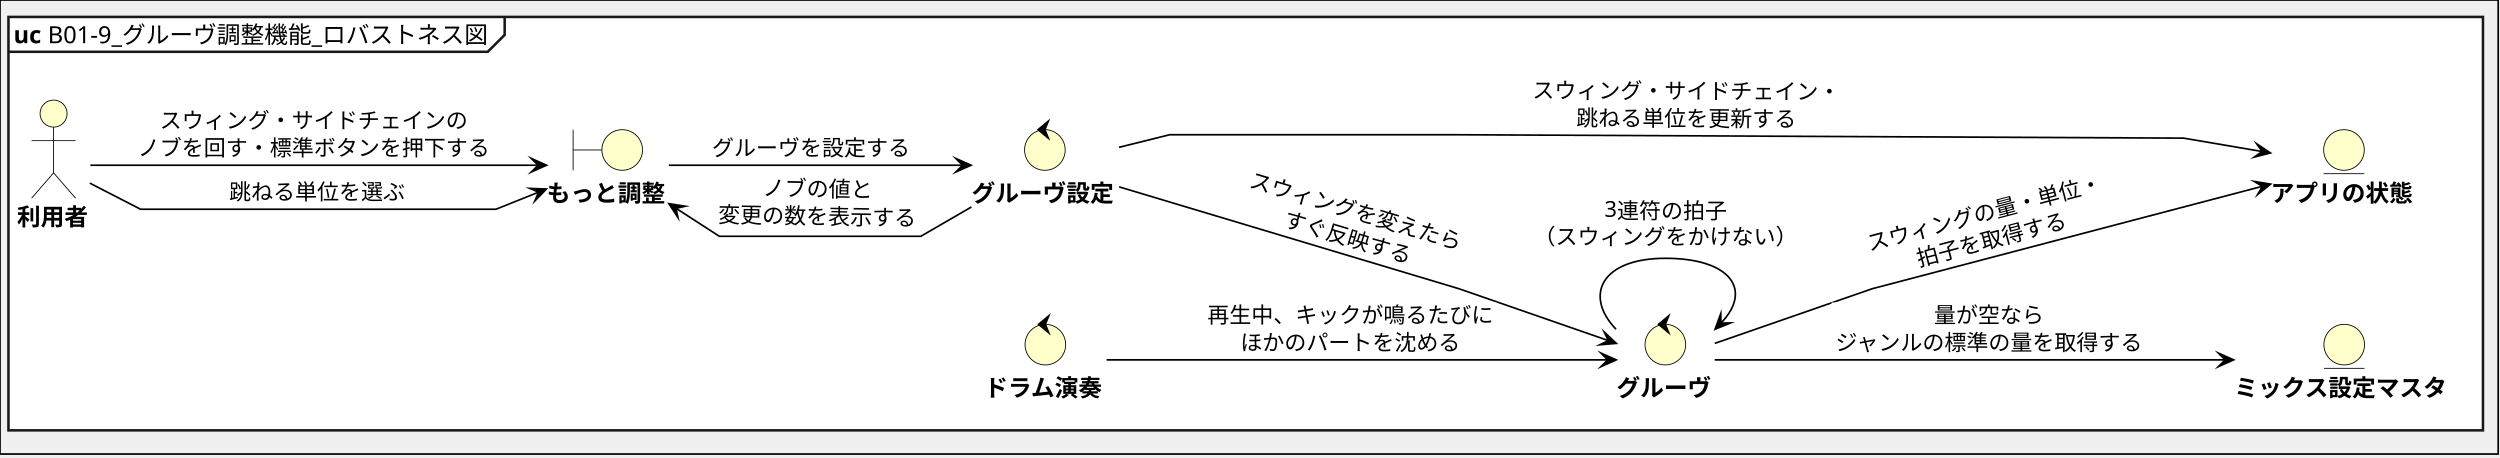
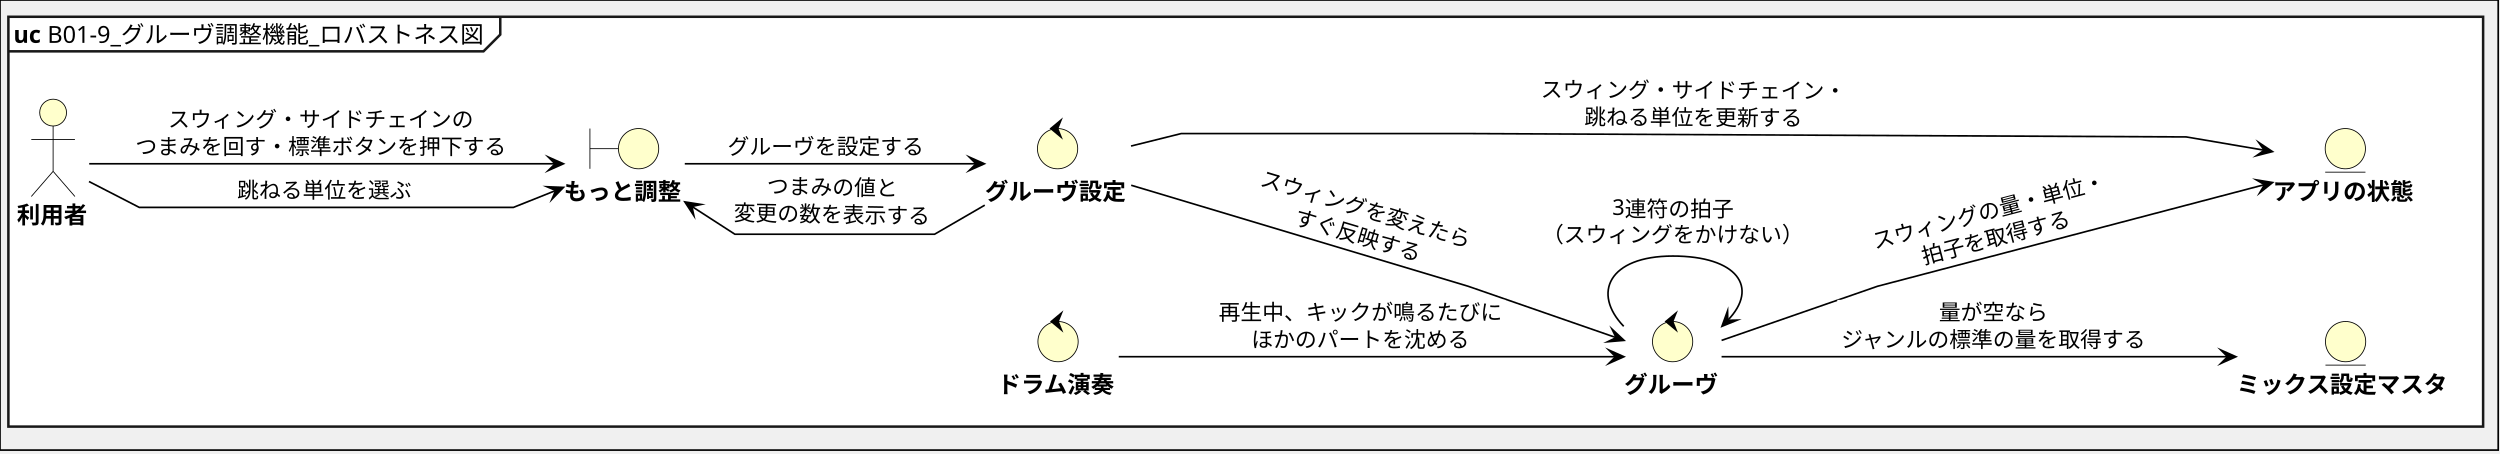
- <svg xmlns="http://www.w3.org/2000/svg" version="1.1" data-diagram-type="DESCRIPTION" style="width:1477px;height:270px;background:#FFFFFF;" width="1477px" height="270px" viewBox="0 0 1477 270" zoomAndPan="magnify" preserveAspectRatio="none" contentStyleType="text/css">
+ <svg xmlns="http://www.w3.org/2000/svg" version="1.1" data-diagram-type="DESCRIPTION" style="width:1490px;height:270px;background:#FFFFFF;" width="1490px" height="270px" viewBox="0 0 1490 270" zoomAndPan="magnify" preserveAspectRatio="none" contentStyleType="text/css">
  <defs />
  <g font-family="sans-serif" lengthAdjust="spacing">
-     <rect x="0" y="0" width="1475.938" height="268.252" fill="none" style="stroke:#000;stroke-width:1;" />
-     <rect x="5" y="10" width="1461.938" height="244.252" fill="#FFF" style="stroke:#181818;stroke-width:1.5;" />
+     <rect x="0" y="0" width="1488.938" height="268.252" fill="none" style="stroke:#000;stroke-width:1;" />
+     <rect x="5" y="10" width="1474.938" height="244.252" fill="#FFF" style="stroke:#181818;stroke-width:1.5;" />
    <path d="M298.158,10 L298.158,20.609 L288.158,30.609 L5,30.609" style="stroke:#181818;stroke-width:1.5;" fill="none" />
    <text x="8" y="25.533" fill="#000" font-size="14" textLength="16.338" font-weight="700">uc</text>
    <text x="28.228" y="25.533" fill="#000" font-size="14" textLength="262.931">B01-9_グルーヴ調整機能_ロバストネス図</text>
    <g class="entity" data-qualified-name="A1" id="ent0001" data-source-line="4">
      <ellipse cx="31.656" cy="67.109" rx="8" ry="8" fill="#FFC" style="stroke:#000;stroke-width:0.5;" />
      <path d="M31.656,75.109 L31.656,102.109 M18.656,83.109 L44.656,83.109 M31.656,102.109 L18.656,117.109 M31.656,102.109 L44.656,117.109" style="stroke:#000;stroke-width:0.5;" fill="none" />
      <text x="10" y="133.143" fill="#000" font-size="14" textLength="43.313" font-weight="700">利用者</text>
    </g>
    <g class="entity" data-qualified-name="B1" id="ent0002" data-source-line="5">
-       <path d="M338.594,76.609 L338.594,100.609 M338.594,88.609 L355.594,88.609" style="stroke:#000;stroke-width:0.5;" fill="none" />
-       <ellipse cx="367.594" cy="88.609" rx="12" ry="12" fill="#FFC" style="stroke:#000;stroke-width:0.5;" />
-       <text x="323" y="119.143" fill="#000" font-size="14" textLength="72.188" font-weight="700">もっと調整</text>
+       <path d="M351.594,76.609 L351.594,100.609 M351.594,88.609 L368.594,88.609" style="stroke:#000;stroke-width:0.5;" fill="none" />
+       <ellipse cx="380.594" cy="88.609" rx="12" ry="12" fill="#FFC" style="stroke:#000;stroke-width:0.5;" />
+       <text x="336" y="119.143" fill="#000" font-size="14" textLength="72.188" font-weight="700">もっと調整</text>
    </g>
    <g class="entity" data-qualified-name="C1" id="ent0003" data-source-line="6">
-       <ellipse cx="617.313" cy="88.609" rx="12" ry="12" fill="#FFC" style="stroke:#000;stroke-width:0.5;" />
-       <polygon points="613.313,76.609,619.313,71.609,617.313,76.609,619.313,81.609,613.313,76.609" fill="#000" style="stroke:#000;stroke-width:1;stroke-linejoin:miter;stroke-miterlimit:10;" />
-       <text x="574" y="119.143" fill="#000" font-size="14" textLength="86.625" font-weight="700">グルーヴ設定</text>
+       <ellipse cx="630.313" cy="88.609" rx="12" ry="12" fill="#FFC" style="stroke:#000;stroke-width:0.5;" />
+       <polygon points="626.313,76.609,632.313,71.609,630.313,76.609,632.313,81.609,626.313,76.609" fill="#000" style="stroke:#000;stroke-width:1;stroke-linejoin:miter;stroke-miterlimit:10;" />
+       <text x="587" y="119.143" fill="#000" font-size="14" textLength="86.625" font-weight="700">グルーヴ設定</text>
    </g>
    <g class="entity" data-qualified-name="C2" id="ent0004" data-source-line="7">
-       <ellipse cx="983.875" cy="203.609" rx="12" ry="12" fill="#FFC" style="stroke:#000;stroke-width:0.5;" />
-       <polygon points="979.875,191.609,985.875,186.609,983.875,191.609,985.875,196.609,979.875,191.609" fill="#000" style="stroke:#000;stroke-width:1;stroke-linejoin:miter;stroke-miterlimit:10;" />
-       <text x="955" y="234.143" fill="#000" font-size="14" textLength="57.75" font-weight="700">グルーヴ</text>
+       <ellipse cx="996.875" cy="203.609" rx="12" ry="12" fill="#FFC" style="stroke:#000;stroke-width:0.5;" />
+       <polygon points="992.875,191.609,998.875,186.609,996.875,191.609,998.875,196.609,992.875,191.609" fill="#000" style="stroke:#000;stroke-width:1;stroke-linejoin:miter;stroke-miterlimit:10;" />
+       <text x="968" y="234.143" fill="#000" font-size="14" textLength="57.75" font-weight="700">グルーヴ</text>
    </g>
    <g class="entity" data-qualified-name="C3" id="ent0005" data-source-line="8">
-       <ellipse cx="617.594" cy="203.609" rx="12" ry="12" fill="#FFC" style="stroke:#000;stroke-width:0.5;" />
-       <polygon points="613.594,191.609,619.594,186.609,617.594,191.609,619.594,196.609,613.594,191.609" fill="#000" style="stroke:#000;stroke-width:1;stroke-linejoin:miter;stroke-miterlimit:10;" />
-       <text x="581.5" y="234.143" fill="#000" font-size="14" textLength="72.188" font-weight="700">ドラム演奏</text>
+       <ellipse cx="630.594" cy="203.609" rx="12" ry="12" fill="#FFC" style="stroke:#000;stroke-width:0.5;" />
+       <polygon points="626.594,191.609,632.594,186.609,630.594,191.609,632.594,196.609,626.594,191.609" fill="#000" style="stroke:#000;stroke-width:1;stroke-linejoin:miter;stroke-miterlimit:10;" />
+       <text x="594.5" y="234.143" fill="#000" font-size="14" textLength="72.188" font-weight="700">ドラム演奏</text>
    </g>
    <g class="entity" data-qualified-name="E1" id="ent0006" data-source-line="9">
-       <ellipse cx="1384.813" cy="88.609" rx="12" ry="12" fill="#FFC" style="stroke:#000;stroke-width:0.5;" />
-       <line x1="1372.813" y1="102.609" x2="1396.813" y2="102.609" style="stroke:#000;stroke-width:0.5;" />
-       <text x="1341.5" y="119.143" fill="#000" font-size="14" textLength="86.625" font-weight="700">アプリの状態</text>
+       <ellipse cx="1397.813" cy="88.609" rx="12" ry="12" fill="#FFC" style="stroke:#000;stroke-width:0.5;" />
+       <line x1="1385.813" y1="102.609" x2="1409.813" y2="102.609" style="stroke:#000;stroke-width:0.5;" />
+       <text x="1354.5" y="119.143" fill="#000" font-size="14" textLength="86.625" font-weight="700">アプリの状態</text>
    </g>
    <g class="entity" data-qualified-name="E2" id="ent0007" data-source-line="10">
-       <ellipse cx="1384.969" cy="203.609" rx="12" ry="12" fill="#FFC" style="stroke:#000;stroke-width:0.5;" />
-       <line x1="1372.969" y1="217.609" x2="1396.969" y2="217.609" style="stroke:#000;stroke-width:0.5;" />
-       <text x="1320" y="234.143" fill="#000" font-size="14" textLength="129.938" font-weight="700">ミックス設定マスタ</text>
+       <ellipse cx="1397.969" cy="203.609" rx="12" ry="12" fill="#FFC" style="stroke:#000;stroke-width:0.5;" />
+       <line x1="1385.969" y1="217.609" x2="1409.969" y2="217.609" style="stroke:#000;stroke-width:0.5;" />
+       <text x="1333" y="234.143" fill="#000" font-size="14" textLength="129.938" font-weight="700">ミックス設定マスタ</text>
    </g>
    <g class="link" data-entity-1="ent0001" data-entity-2="ent0002" id="lnk8" data-source-line="12" data-link-type="dependency">
-       <path d="M53.36,97.609 C107.87,97.609 250.06,97.609 317.89,97.609" style="stroke:#000;stroke-width:1;" fill="none" id="A1-to-B1" />
-       <polygon points="322.89,97.609,313.89,93.609,317.89,97.609,313.89,101.609,322.89,97.609" fill="#000" style="stroke:#000;stroke-width:1;stroke-linejoin:miter;stroke-miterlimit:10;" />
+       <path d="M53.17,97.609 C109.36,97.609 260.45,97.609 330.81,97.609" style="stroke:#000;stroke-width:1;" fill="none" id="A1-to-B1" />
+       <polygon points="335.81,97.609,326.81,93.609,330.81,97.609,326.81,101.609,335.81,97.609" fill="#000" style="stroke:#000;stroke-width:1;stroke-linejoin:miter;stroke-miterlimit:10;" />
    </g>
    <g class="link" data-entity-1="ent0001" data-entity-2="ent0002" id="lnk9" data-source-line="13" data-link-type="dependency">
-       <path d="M53.04,108.189 C67.02,115.379 83,123.609 83,123.609 C83,123.609 293,123.609 293,123.609 C293,123.609 302.877,119.654 318.197,113.534" style="stroke:#000;stroke-width:1;" fill="none" id="A1-to-B1-1" />
-       <polygon points="322.84,111.679,312.998,111.304,318.197,113.534,315.966,118.733,322.84,111.679" fill="#000" style="stroke:#000;stroke-width:1;stroke-linejoin:miter;stroke-miterlimit:10;" />
+       <path d="M53.04,108.189 C67.02,115.379 83,123.609 83,123.609 C83,123.609 306,123.609 306,123.609 C306,123.609 315.877,119.654 331.197,113.534" style="stroke:#000;stroke-width:1;" fill="none" id="A1-to-B1-1" />
+       <polygon points="335.84,111.679,325.998,111.304,331.197,113.534,328.966,118.733,335.84,111.679" fill="#000" style="stroke:#000;stroke-width:1;stroke-linejoin:miter;stroke-miterlimit:10;" />
    </g>
    <g class="link" data-entity-1="ent0002" data-entity-2="ent0003" id="lnk10" data-source-line="14" data-link-type="dependency">
-       <path d="M395.13,97.609 C441.64,97.609 518.61,97.609 568.69,97.609" style="stroke:#000;stroke-width:1;" fill="none" id="B1-to-C1" />
-       <polygon points="573.69,97.609,564.69,93.609,568.69,97.609,564.69,101.609,573.69,97.609" fill="#000" style="stroke:#000;stroke-width:1;stroke-linejoin:miter;stroke-miterlimit:10;" />
+       <path d="M408.13,97.609 C454.64,97.609 531.61,97.609 581.69,97.609" style="stroke:#000;stroke-width:1;" fill="none" id="B1-to-C1" />
+       <polygon points="586.69,97.609,577.69,93.609,581.69,97.609,577.69,101.609,586.69,97.609" fill="#000" style="stroke:#000;stroke-width:1;stroke-linejoin:miter;stroke-miterlimit:10;" />
    </g>
    <g class="link" data-entity-1="ent0003" data-entity-2="ent0002" id="lnk17" data-source-line="21" data-link-type="dependency">
-       <path d="M573.91,122.279 C558.13,131.429 544,139.609 544,139.609 C544,139.609 425,139.609 425,139.609 C425,139.609 414.679,132.943 399.359,123.043" style="stroke:#000;stroke-width:1;" fill="none" id="C1-to-B1" />
-       <polygon points="395.16,120.329,400.548,128.574,399.359,123.043,404.89,121.855,395.16,120.329" fill="#000" style="stroke:#000;stroke-width:1;stroke-linejoin:miter;stroke-miterlimit:10;" />
+       <path d="M586.91,122.279 C571.13,131.429 557,139.609 557,139.609 C557,139.609 438,139.609 438,139.609 C438,139.609 427.679,132.943 412.359,123.043" style="stroke:#000;stroke-width:1;" fill="none" id="C1-to-B1" />
+       <polygon points="408.16,120.329,413.548,128.574,412.359,123.043,417.89,121.855,408.16,120.329" fill="#000" style="stroke:#000;stroke-width:1;stroke-linejoin:miter;stroke-miterlimit:10;" />
    </g>
    <g class="link" data-entity-1="ent0003" data-entity-2="ent0006" id="lnk11" data-source-line="15" data-link-type="dependency">
-       <path d="M661.09,87.039 C676.87,83.119 691,79.609 691,79.609 C691,79.609 862,79.609 862,79.609 C862,79.609 1290,81.609 1290,81.609 C1290,81.609 1311.601,85.291 1336.471,89.521" style="stroke:#000;stroke-width:1;" fill="none" id="C1-to-E1" />
-       <polygon points="1341.4,90.359,1333.198,84.907,1336.471,89.521,1331.857,92.794,1341.4,90.359" fill="#000" style="stroke:#000;stroke-width:1;stroke-linejoin:miter;stroke-miterlimit:10;" />
+       <path d="M674.09,87.039 C689.87,83.119 704,79.609 704,79.609 C704,79.609 875,79.609 875,79.609 C875,79.609 1303,81.609 1303,81.609 C1303,81.609 1324.601,85.291 1349.471,89.521" style="stroke:#000;stroke-width:1;" fill="none" id="C1-to-E1" />
+       <polygon points="1354.4,90.359,1346.198,84.907,1349.471,89.521,1344.857,92.794,1354.4,90.359" fill="#000" style="stroke:#000;stroke-width:1;stroke-linejoin:miter;stroke-miterlimit:10;" />
    </g>
    <g class="link" data-entity-1="ent0003" data-entity-2="ent0004" id="lnk12" data-source-line="16" data-link-type="dependency">
-       <path d="M661.19,110.409 C731.03,131.349 862,170.609 862,170.609 C862,170.609 914.467,188.82 950.217,201.23" style="stroke:#000;stroke-width:1;" fill="none" id="C1-to-C2" />
-       <polygon points="954.94,202.869,947.749,196.139,950.217,201.23,945.126,203.697,954.94,202.869" fill="#000" style="stroke:#000;stroke-width:1;stroke-linejoin:miter;stroke-miterlimit:10;" />
+       <path d="M674.19,110.409 C744.03,131.349 875,170.609 875,170.609 C875,170.609 927.467,188.82 963.217,201.23" style="stroke:#000;stroke-width:1;" fill="none" id="C1-to-C2" />
+       <polygon points="967.94,202.869,960.749,196.139,963.217,201.23,958.126,203.697,967.94,202.869" fill="#000" style="stroke:#000;stroke-width:1;stroke-linejoin:miter;stroke-miterlimit:10;" />
    </g>
    <g class="link" data-entity-1="ent0004" data-entity-2="ent0006" id="lnk13" data-source-line="17" data-link-type="dependency">
-       <path d="M1013.06,202.869 C1048.81,190.459 1106,170.609 1106,170.609 C1106,170.609 1258.764,130.499 1336.644,110.049" style="stroke:#000;stroke-width:1;" fill="none" id="C2-to-E1" />
-       <polygon points="1341.48,108.779,1331.759,107.196,1336.644,110.049,1333.791,114.934,1341.48,108.779" fill="#000" style="stroke:#000;stroke-width:1;stroke-linejoin:miter;stroke-miterlimit:10;" />
+       <path d="M1026.06,202.869 C1061.81,190.459 1119,170.609 1119,170.609 C1119,170.609 1271.764,130.499 1349.644,110.049" style="stroke:#000;stroke-width:1;" fill="none" id="C2-to-E1" />
+       <polygon points="1354.48,108.779,1344.759,107.196,1349.644,110.049,1346.791,114.934,1354.48,108.779" fill="#000" style="stroke:#000;stroke-width:1;stroke-linejoin:miter;stroke-miterlimit:10;" />
    </g>
    <g class="link" data-entity-1="ent0004" data-entity-2="ent0007" id="lnk14" data-source-line="18" data-link-type="dependency">
-       <path d="M1013.06,212.609 C1076.29,212.609 1226.31,212.609 1314.63,212.609" style="stroke:#000;stroke-width:1;" fill="none" id="C2-to-E2" />
-       <polygon points="1319.63,212.609,1310.63,208.609,1314.63,212.609,1310.63,216.609,1319.63,212.609" fill="#000" style="stroke:#000;stroke-width:1;stroke-linejoin:miter;stroke-miterlimit:10;" />
+       <path d="M1026.06,212.609 C1089.29,212.609 1239.31,212.609 1327.63,212.609" style="stroke:#000;stroke-width:1;" fill="none" id="C2-to-E2" />
+       <polygon points="1332.63,212.609,1323.63,208.609,1327.63,212.609,1323.63,216.609,1332.63,212.609" fill="#000" style="stroke:#000;stroke-width:1;stroke-linejoin:miter;stroke-miterlimit:10;" />
    </g>
    <g class="link" data-entity-1="ent0004" data-entity-2="ent0004" id="lnk15" data-source-line="19" data-link-type="dependency">
-       <path d="M954.73,194.489 C935.82,174.879 945.58,152.609 984,152.609 C1022.42,152.609 1035.651,171.28 1016.741,190.89" style="stroke:#000;stroke-width:1;" fill="none" id="C2-to-C2" />
-       <polygon points="1013.27,194.489,1022.397,190.787,1016.741,190.89,1016.638,185.234,1013.27,194.489" fill="#000" style="stroke:#000;stroke-width:1;stroke-linejoin:miter;stroke-miterlimit:10;" />
+       <path d="M967.73,194.489 C948.82,174.879 958.58,152.609 997,152.609 C1035.42,152.609 1048.651,171.28 1029.741,190.89" style="stroke:#000;stroke-width:1;" fill="none" id="C2-to-C2" />
+       <polygon points="1026.27,194.489,1035.397,190.787,1029.741,190.89,1029.638,185.234,1026.27,194.489" fill="#000" style="stroke:#000;stroke-width:1;stroke-linejoin:miter;stroke-miterlimit:10;" />
    </g>
    <g class="link" data-entity-1="ent0005" data-entity-2="ent0004" id="lnk16" data-source-line="20" data-link-type="dependency">
-       <path d="M653.78,212.609 C725.96,212.609 884.21,212.609 949.87,212.609" style="stroke:#000;stroke-width:1;" fill="none" id="C3-to-C2" />
-       <polygon points="954.87,212.609,945.87,208.609,949.87,212.609,945.87,216.609,954.87,212.609" fill="#000" style="stroke:#000;stroke-width:1;stroke-linejoin:miter;stroke-miterlimit:10;" />
+       <path d="M666.78,212.609 C738.96,212.609 897.21,212.609 962.87,212.609" style="stroke:#000;stroke-width:1;" fill="none" id="C3-to-C2" />
+       <polygon points="967.87,212.609,958.87,208.609,962.87,212.609,958.87,216.609,967.87,212.609" fill="#000" style="stroke:#000;stroke-width:1;stroke-linejoin:miter;stroke-miterlimit:10;" />
    </g>
    <g class="link-labels">
-       <g transform="rotate(0.000 185.36 97.609)">
-         <rect x="79.360" y="63.709" width="212.000" height="31.900" fill="#FFFFFF" stroke="none" />
-         <text text-anchor="middle" x="185.36" y="75.759" fill="#000" font-size="13" textLength="182">スウィング・サイドチェインの</text>
-         <text text-anchor="middle" x="185.36" y="92.009" fill="#000" font-size="13" textLength="208">ノブを回す・標準ボタンを押下する</text>
+       <g transform="rotate(0.000 191.17 97.609)">
+         <rect x="78.670" y="63.709" width="225.000" height="31.900" fill="#FFFFFF" stroke="none" />
+         <text text-anchor="middle" x="191.17" y="75.759" fill="#000" font-size="13" textLength="182">スウィング・サイドチェインの</text>
+         <text text-anchor="middle" x="191.17" y="92.009" fill="#000" font-size="13" textLength="221">つまみを回す・標準ボタンを押下する</text>
      </g>
-       <g transform="rotate(0.268 996.179 80.236)">
-         <rect x="903.179" y="46.336" width="186.000" height="31.900" fill="#FFFFFF" stroke="none" />
-         <text text-anchor="middle" x="996.179" y="58.386" fill="#000" font-size="13" textLength="182">スウィング・サイドチェイン・</text>
-         <text text-anchor="middle" x="996.179" y="74.636" fill="#000" font-size="13" textLength="130">跳ねる単位を更新する</text>
+       <g transform="rotate(0.268 1009.179 80.236)">
+         <rect x="916.179" y="46.336" width="186.000" height="31.900" fill="#FFFFFF" stroke="none" />
+         <text text-anchor="middle" x="1009.179" y="58.386" fill="#000" font-size="13" textLength="182">スウィング・サイドチェイン・</text>
+         <text text-anchor="middle" x="1009.179" y="74.636" fill="#000" font-size="13" textLength="130">跳ねる単位を更新する</text>
      </g>
-       <g transform="rotate(0.000 1175.06 212.609)">
-         <rect x="1082.060" y="178.709" width="186.000" height="31.900" fill="#FFFFFF" stroke="none" />
-         <text text-anchor="middle" x="1175.06" y="190.759" fill="#000" font-size="13" textLength="65">量が空なら</text>
-         <text text-anchor="middle" x="1175.06" y="207.009" fill="#000" font-size="13" textLength="182">ジャンルの標準の量を取得する</text>
+       <g transform="rotate(0.000 1188.06 212.609)">
+         <rect x="1095.060" y="178.709" width="186.000" height="31.900" fill="#FFFFFF" stroke="none" />
+         <text text-anchor="middle" x="1188.06" y="190.759" fill="#000" font-size="13" textLength="65">量が空なら</text>
+         <text text-anchor="middle" x="1188.06" y="207.009" fill="#000" font-size="13" textLength="182">ジャンルの標準の量を取得する</text>
      </g>
-       <g transform="rotate(-0.000 797.78 212.609)">
-         <rect x="711.280" y="178.709" width="173.000" height="31.900" fill="#FFFFFF" stroke="none" />
-         <text text-anchor="middle" x="797.78" y="190.759" fill="#000" font-size="13" textLength="169">再生中、キックが鳴るたびに</text>
-         <text text-anchor="middle" x="797.78" y="207.009" fill="#000" font-size="13" textLength="130">ほかのパートを沈める</text>
+       <g transform="rotate(-0.000 810.78 212.609)">
+         <rect x="724.280" y="178.709" width="173.000" height="31.900" fill="#FFFFFF" stroke="none" />
+         <text text-anchor="middle" x="810.78" y="190.759" fill="#000" font-size="13" textLength="169">再生中、キックが鳴るたびに</text>
+         <text text-anchor="middle" x="810.78" y="207.009" fill="#000" font-size="13" textLength="130">ほかのパートを沈める</text>
      </g>
-       <g transform="rotate(-14.712 1179.141 151.405)">
-         <rect x="1105.641" y="117.505" width="147.000" height="31.900" fill="#FFFFFF" stroke="none" />
-         <text text-anchor="middle" x="1179.141" y="129.555" fill="#000" font-size="13" textLength="143">スウィングの量・単位・</text>
-         <text text-anchor="middle" x="1179.141" y="145.805" fill="#000" font-size="13" textLength="91">拍子を取得する</text>
+       <g transform="rotate(-14.712 1192.141 151.405)">
+         <rect x="1118.641" y="117.505" width="147.000" height="31.900" fill="#FFFFFF" stroke="none" />
+         <text text-anchor="middle" x="1192.141" y="129.555" fill="#000" font-size="13" textLength="143">スウィングの量・単位・</text>
+         <text text-anchor="middle" x="1192.141" y="145.805" fill="#000" font-size="13" textLength="91">拍子を取得する</text>
      </g>
-       <g transform="rotate(16.688 793.378 150.038)">
-         <rect x="726.378" y="116.138" width="134.000" height="31.900" fill="#FFFFFF" stroke="none" />
-         <text text-anchor="middle" x="793.378" y="128.188" fill="#000" font-size="13" textLength="130">スウィングを変えたら</text>
-         <text text-anchor="middle" x="793.378" y="144.438" fill="#000" font-size="13" textLength="78">すぐ反映する</text>
+       <g transform="rotate(16.688 806.378 150.038)">
+         <rect x="739.378" y="116.138" width="134.000" height="31.900" fill="#FFFFFF" stroke="none" />
+         <text text-anchor="middle" x="806.378" y="128.188" fill="#000" font-size="13" textLength="130">スウィングを変えたら</text>
+         <text text-anchor="middle" x="806.378" y="144.438" fill="#000" font-size="13" textLength="78">すぐ反映する</text>
      </g>
-       <g transform="rotate(0.000 479.13 97.609)">
-         <rect x="418.630" y="79.959" width="121.000" height="15.650" fill="#FFFFFF" stroke="none" />
-         <text text-anchor="middle" x="479.13" y="92.009" fill="#000" font-size="13" textLength="117">グルーヴを設定する</text>
+       <g transform="rotate(0.000 492.13 97.609)">
+         <rect x="431.630" y="79.959" width="121.000" height="15.650" fill="#FFFFFF" stroke="none" />
+         <text text-anchor="middle" x="492.13" y="92.009" fill="#000" font-size="13" textLength="117">グルーヴを設定する</text>
      </g>
-       <g transform="rotate(0.989 482.568 139.609)">
-         <rect x="422.068" y="104.098" width="121.000" height="31.900" fill="#FFFFFF" stroke="none" />
-         <text text-anchor="middle" x="482.568" y="116.148" fill="#000" font-size="13" textLength="65">ノブの値と</text>
-         <text text-anchor="middle" x="482.568" y="132.398" fill="#000" font-size="13" textLength="117">変更の数を表示する</text>
+       <g transform="rotate(0.989 495.568 139.609)">
+         <rect x="435.068" y="104.098" width="121.000" height="31.900" fill="#FFFFFF" stroke="none" />
+         <text text-anchor="middle" x="495.568" y="116.148" fill="#000" font-size="13" textLength="78">つまみの値と</text>
+         <text text-anchor="middle" x="495.568" y="132.398" fill="#000" font-size="13" textLength="117">変更の数を表示する</text>
      </g>
-       <g transform="rotate(-0.000 187.305 123.609)">
-         <rect x="133.305" y="105.959" width="108.000" height="15.650" fill="#FFFFFF" stroke="none" />
-         <text text-anchor="middle" x="187.305" y="118.009" fill="#000" font-size="13" textLength="104">跳ねる単位を選ぶ</text>
+       <g transform="rotate(-0.000 193.305 123.609)">
+         <rect x="139.305" y="105.959" width="108.000" height="15.650" fill="#FFFFFF" stroke="none" />
+         <text text-anchor="middle" x="193.305" y="118.009" fill="#000" font-size="13" textLength="104">跳ねる単位を選ぶ</text>
      </g>
      <g transform="translate(0 0)">
-         <rect x="945.885" y="115.104" width="76.230" height="16.250" fill="#FFFFFF" stroke="none" />
-         <rect x="904.000" y="131.456" width="160.000" height="16.250" fill="#FFFFFF" stroke="none" />
-         <text x="947.885" y="128.104" fill="#000" font-size="13" textLength="72.23">3連符の拍子</text>
-         <text x="906" y="144.456" fill="#000" font-size="13" textLength="156">（スウィングをかけない）</text>
+         <rect x="958.885" y="115.104" width="76.230" height="16.250" fill="#FFFFFF" stroke="none" />
+         <rect x="917.000" y="131.456" width="160.000" height="16.250" fill="#FFFFFF" stroke="none" />
+         <text x="960.885" y="128.104" fill="#000" font-size="13" textLength="72.23">3連符の拍子</text>
+         <text x="919" y="144.456" fill="#000" font-size="13" textLength="156">（スウィングをかけない）</text>
      </g>
    </g>
  </g>
</svg>
